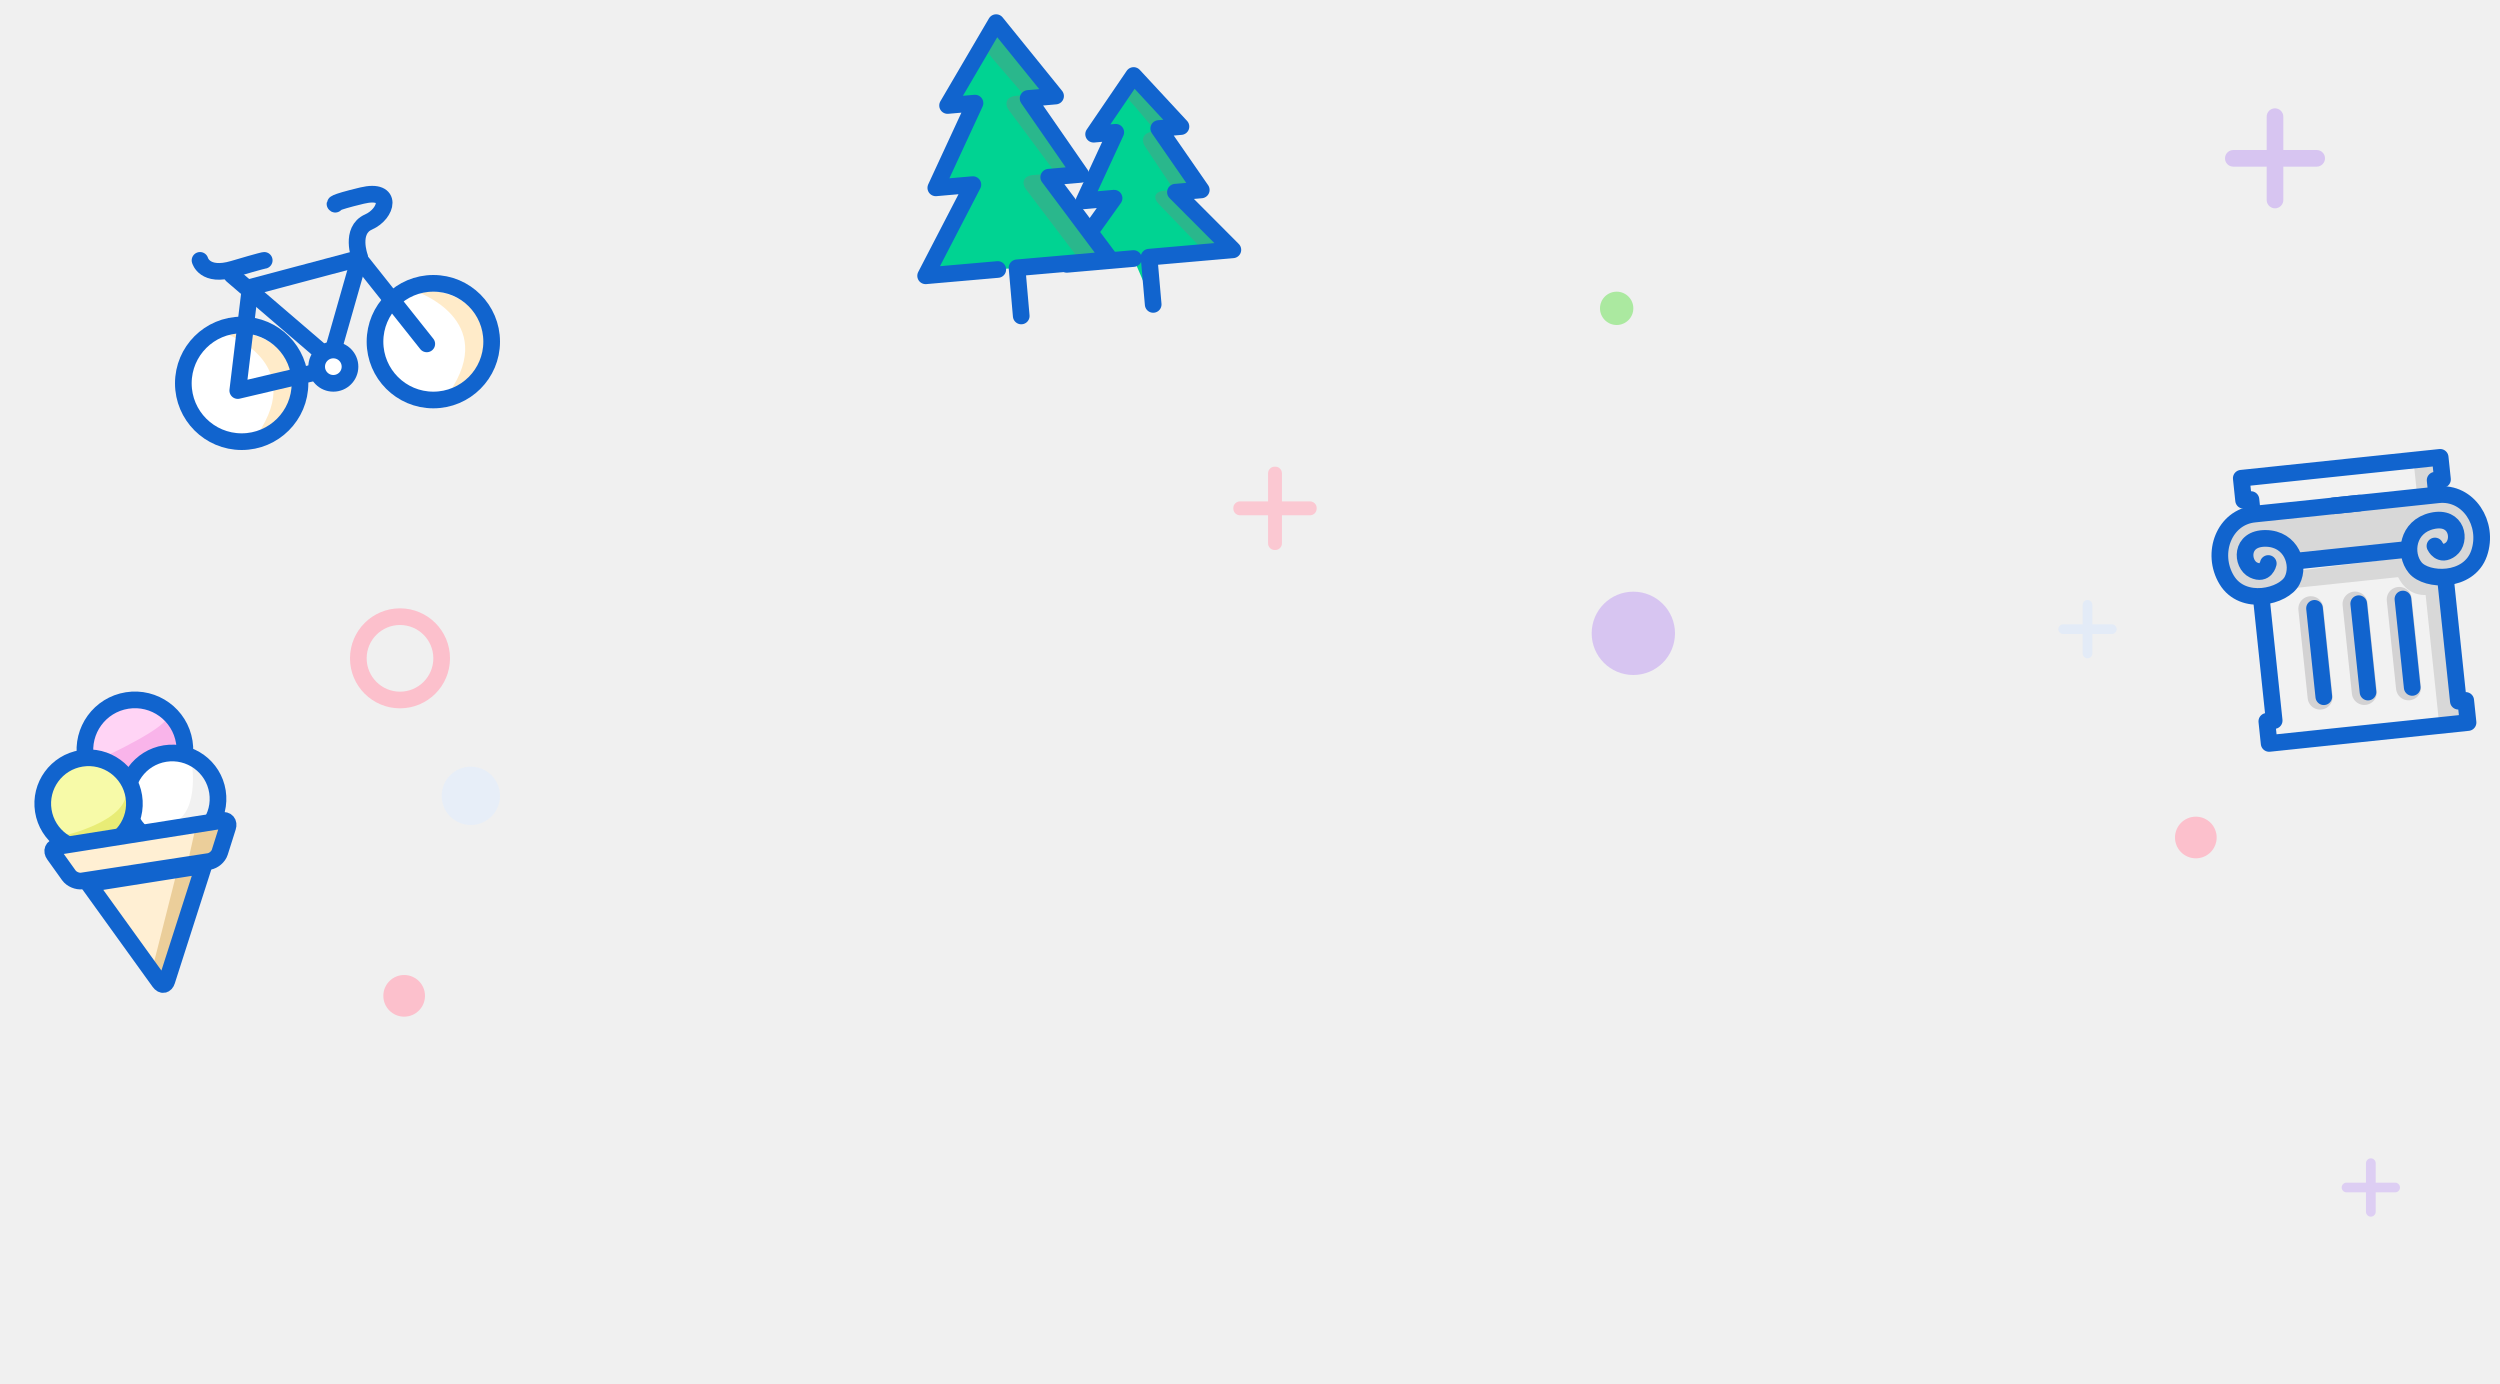
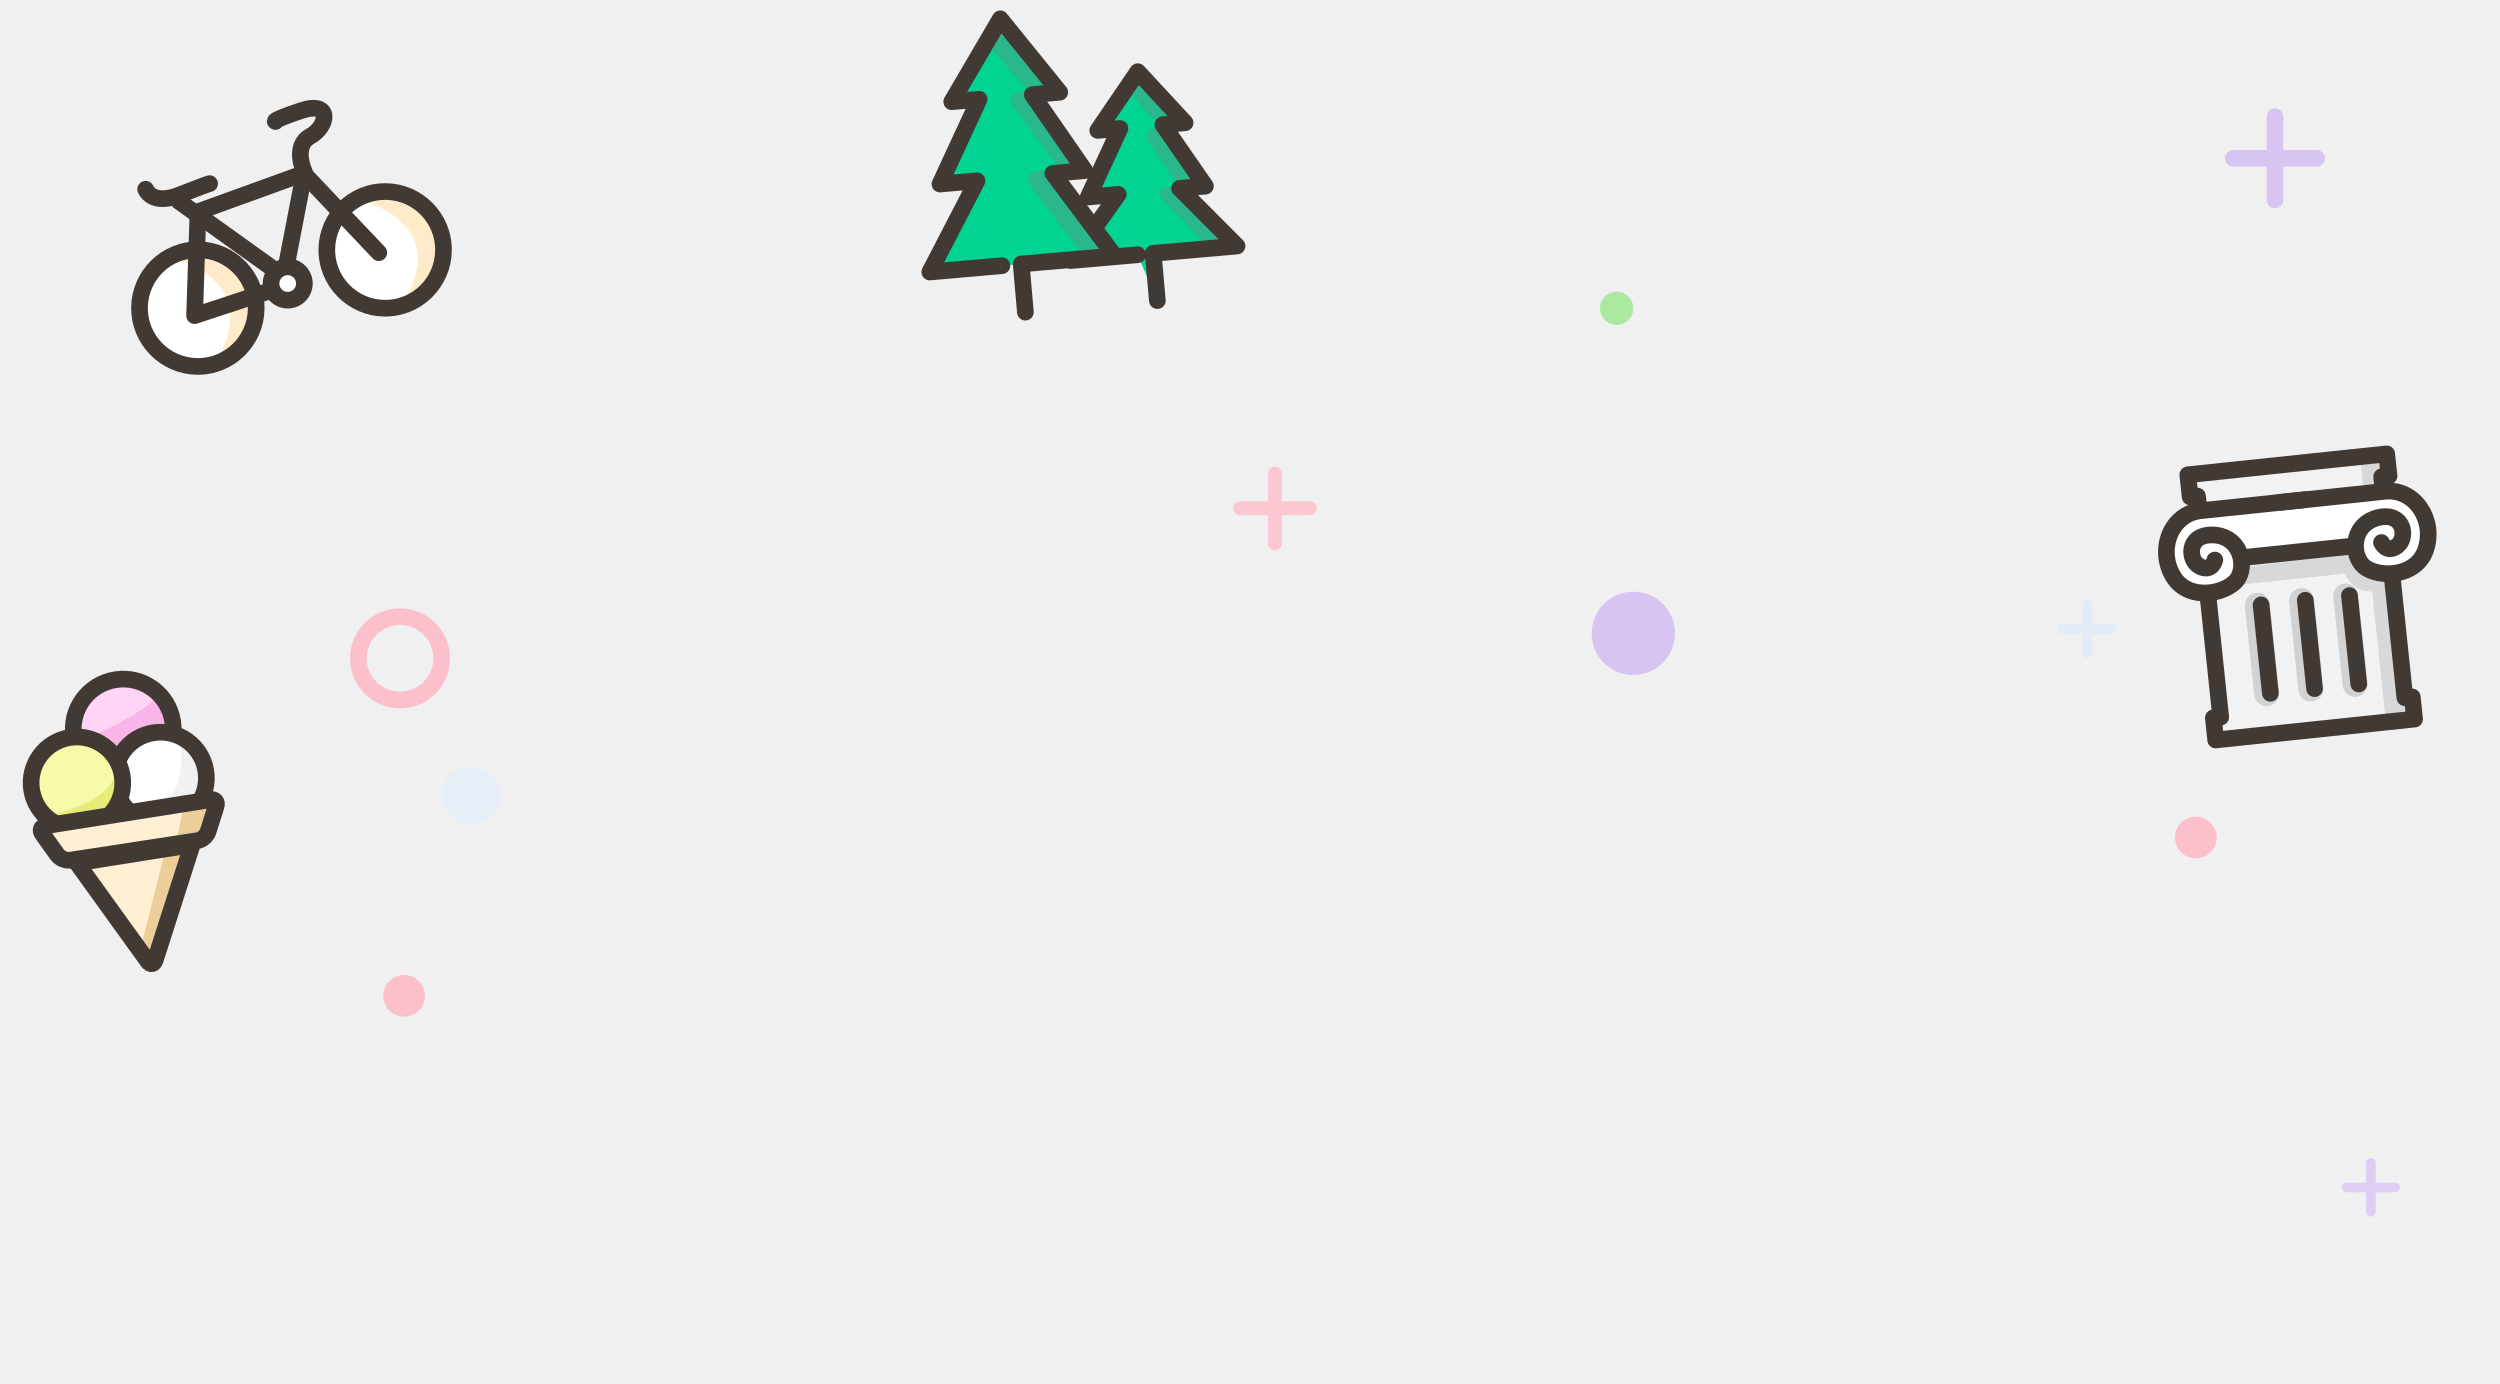
<svg xmlns="http://www.w3.org/2000/svg" width="300px" height="166px" viewBox="0 0 300 166" version="1.1">
  <defs />
  <g id="Splash/Signup/Login" stroke="none" stroke-width="1" fill="none" fill-rule="evenodd">
    <g id="splash-bg2">
-       <g id="Group-8" transform="translate(3, 0)">
-         <g id="Group-6" transform="translate(125.5, 20) rotate(-5) translate(-125.5, -20) translate(107, 2)">
-           <polyline id="Path-34-Copy" fill="#00D392" points="26.904 35.329 26.904 29.637 36 29.637 30.736 22.145 32.849 22.145 29.407 14.358 31.084 14.358 26.959 7.757 22.563 14.358 24.233 14.358 20.727 22.22 23.34 22.22 18 29.637 25.03 29.637" />
-           <path d="M25.409,9.791 C25.695,10.046 26.441,10.984 27.078,11.888 L29.044,14.679 L28.649,14.679 C27.548,14.679 27.083,15.46 27.616,16.433 L30.581,21.849 L29.389,21.849 C28.279,21.849 27.941,22.545 28.632,23.399 L33.355,29.244 L36.108,29.127 L31.476,22.882 L32.83,20.891 L30.014,14.364 L30.812,12.409 L26.623,8.3 L25.409,9.791 L25.409,9.791 Z" id="Path-36" fill="#2AB78C" />
-           <polyline id="Path-34-Copy" stroke="#1164CE" stroke-width="2" stroke-linecap="round" stroke-linejoin="round" points="26.904 35.329 26.904 29.637 37 29.637 30.736 22.145 33.849 22.145 29.407 14.358 32.084 14.358 26.959 7.757 21.563 14.358 24.233 14.358 19.727 22.22 23.34 22.22 17 29.637 25.03 29.637" />
-           <polyline id="Path-34" fill="#00D392" points="11.009 35.329 11.009 29.528 22.257 29.528 15.748 19.027 19.597 19.027 14.104 9.399 17.415 9.399 11.077 0 4.405 9.399 7.708 9.399 2.136 19.12 6.602 19.12 0 29.528 10.363 29.528" />
-           <path d="M9.267,1.864 C9.223,2.354 9.708,3.476 10.36,4.382 L13.651,8.958 L12.676,8.958 C11.57,8.958 11.14,9.715 11.722,10.66 L16.612,18.606 L13.886,18.606 C12.777,18.606 12.351,19.358 12.944,20.301 L18.603,29.307 L22.172,29.408 L16.343,19.633 L19.195,17.905 L14.991,9.452 L16.137,8.268 L11.016,0.511 L9.267,1.864 L9.267,1.864 Z" id="Path-35" fill="#2AB78C" />
-           <polyline id="Path-34" stroke="#1164CE" stroke-width="2" stroke-linecap="round" stroke-linejoin="round" points="11.009 35.329 11.009 29.528 22.257 29.528 15.748 19.027 19.597 19.027 14.104 9.399 17.415 9.399 11.077 0 4.405 9.399 7.708 9.399 2.136 19.12 6.602 19.12 0 29.528 8.692 29.528" />
-         </g>
-         <g id="Group-3" transform="translate(280, 72) rotate(-6) translate(-280, -72) translate(264, 56)">
-           <path d="M26.667,29.333 L26.667,16 L26.667,2.667 L27.556,2.667 L27.556,0 L3.556,0 L3.556,2.667 L4.444,2.667 L4.444,16 L4.444,29.333 L3.556,29.333 L3.556,32 L27.556,32 L27.556,29.333 L26.667,29.333 Z" id="Combined-Shape" fill="#F2F2F2" />
-           <path d="M21.033,13.772 C21.474,14.939 22.353,16.085 24.094,16.253 C24.094,16.526 24.094,31.65 24.094,31.65 L27.711,31.398 L27.608,29.936 L26.729,29.147 L26.243,14.457 L22.188,10.589 L20.591,11.119 C20.591,11.119 20.585,11.266 20.595,11.511 L9.651,11.736 L8.455,13.772 L21.033,13.772 Z M24.332,0.417 L26.961,0.16 L27.393,1.267 L26.871,3.81 L24.332,3.759 L24.332,0.417 Z" id="Combined-Shape" fill="#D8D8D8" />
-           <path d="M26.667,29.333 L26.667,16 L26.667,2.667 L27.556,2.667 L27.556,0 L3.556,0 L3.556,2.667 L4.444,2.667 L4.444,16 L4.444,29.333 L3.556,29.333 L3.556,32 L27.556,32 L27.556,29.333 L26.667,29.333 Z" id="Combined-Shape" stroke="#1164CE" stroke-width="2" stroke-linecap="round" stroke-linejoin="round" />
-           <path d="M20.889,16.444 L20.889,27.111" id="Line-Copy-3" stroke="#D3D2D3" stroke-width="3" stroke-linecap="round" stroke-linejoin="round" />
-           <path d="M15.556,16.444 L15.556,27.111" id="Line-Copy-4" stroke="#D3D2D3" stroke-width="3" stroke-linecap="round" stroke-linejoin="round" />
-           <path d="M10.222,16.444 L10.222,27.111" id="Line-Copy-5" stroke="#D3D2D3" stroke-width="3" stroke-linecap="round" stroke-linejoin="round" />
-           <path d="M10.667,16.444 L10.667,27.111" id="Line" stroke="#1164CE" stroke-width="2" stroke-linecap="round" stroke-linejoin="round" />
-           <path d="M16,16.444 L16,27.111" id="Line-Copy" stroke="#1164CE" stroke-width="2" stroke-linecap="round" stroke-linejoin="round" />
-           <path d="M21.333,16.444 L21.333,27.111" id="Line-Copy-2" stroke="#1164CE" stroke-width="2" stroke-linecap="round" stroke-linejoin="round" />
-           <path d="M8.435,10.091 C8.435,10.091 9.609,15.032 4.085,14.377 C-1.439,13.721 -0.129,5.735 2.34,4.766 C4.809,3.797 27.382,4.587 27.382,4.587 C27.382,4.587 30.206,4.819 30.642,6.868 C31.078,8.918 32.016,9.117 30.907,11.132 C29.798,13.147 28.916,15.735 24.787,13.931 C20.657,12.126 23.076,10.175 23.076,10.175 L8.435,10.091 Z" id="Path-24" fill="#D8D8D8" />
-           <path d="M8.93,10.577 L22.536,10.577" id="Path-23" stroke="#1164CE" stroke-width="2" stroke-linecap="round" stroke-linejoin="round" />
-           <path d="M5.711,10.514 C5.711,10.514 5.241,11.951 3.862,11.104 C2.484,10.257 2.641,7.132 5.711,7.485 C8.782,7.837 9.524,11.049 8.342,12.85 C7.16,14.651 2.134,15.351 0.54,11.951 C-1.054,8.551 1.045,4.417 4.693,4.445 C8.342,4.472 17.31,4.445 17.31,4.445" id="Path-22" stroke="#1164CE" stroke-width="2" stroke-linecap="round" stroke-linejoin="round" />
-           <path d="M19.934,10.514 C19.934,10.514 19.463,11.951 18.085,11.104 C16.706,10.257 16.863,7.132 19.934,7.485 C23.004,7.837 23.746,11.049 22.564,12.85 C21.382,14.651 16.356,15.351 14.762,11.951 C13.168,8.551 15.267,4.417 18.915,4.445 C22.564,4.472 31.532,4.445 31.532,4.445" id="Path-22-Copy" stroke="#1164CE" stroke-width="2" stroke-linecap="round" stroke-linejoin="round" transform="translate(22.87709, 9.398065) scale(-1, 1) translate(-22.87709, -9.398065) " />
-         </g>
-         <g id="Group-4-Copy" transform="translate(19, 23)">
-           <circle id="Oval-9" fill="#FFFFFF" cx="30" cy="18" r="7" />
-           <circle id="Oval-9-Copy" fill="#FFFFFF" cx="7" cy="23" r="7" />
-           <path d="M28,12 C28,12 37.889,15.385 31.893,24.117 C31.893,24.117 39.256,20.713 36.123,15.81 C32.99,10.906 28,12 28,12 Z" id="Path-31" fill="#FFEBC9" />
-           <path d="M5,17 C5,17 14.889,20.385 8.893,29.117 C8.893,29.117 16.256,25.713 13.123,20.81 C9.99,15.906 5,17 5,17 Z" id="Path-31-Copy" fill="#FFEBC9" />
-           <circle id="Oval-9" stroke="#1164CE" stroke-width="2" stroke-linecap="round" stroke-linejoin="round" cx="30" cy="18" r="7" />
-           <circle id="Oval-9-Copy" stroke="#1164CE" stroke-width="2" stroke-linecap="round" stroke-linejoin="round" cx="7" cy="23" r="7" />
-           <path d="M5.845,10.031 L17.655,20.163 L21.165,7.85 C21.165,7.85 19.97,4.636 22.224,3.639 C24.478,2.642 25.236,-0.438 21.445,0.47 C17.655,1.379 18.23,1.505 18.23,1.505" id="Path-28" stroke="#1164CE" stroke-width="2" stroke-linecap="round" stroke-linejoin="round" />
-           <polyline id="Path-29" stroke="#1164CE" stroke-width="2" stroke-linecap="round" stroke-linejoin="round" points="29.213 18.267 21.062 8.011 8.028 11.481 6.531 23.867 18.317 21.092" />
-           <path d="M2.003,8.244 C2.003,8.244 2.544,10.311 6.015,9.277 C9.485,8.244 9.707,8.244 9.707,8.244" id="Path-30" stroke="#1164CE" stroke-width="2" stroke-linecap="round" stroke-linejoin="round" />
-           <circle id="Oval-9-Copy" fill="#FFFFFF" cx="18" cy="21" r="2" />
-           <circle id="Oval-9-Copy" stroke="#1164CE" stroke-width="2" stroke-linecap="round" stroke-linejoin="round" cx="18" cy="21" r="2" />
-         </g>
-         <g id="Group-5" transform="translate(14, 101.5) rotate(-9) translate(-14, -101.5) translate(3, 84)">
-           <circle id="Oval-10-Copy-2" fill="#FFD4F5" cx="12" cy="6" r="6" />
-           <path d="M8.07,6.303 C8.07,6.303 17.123,3.769 16.454,2.437 C15.785,1.104 17.872,7.112 17.872,7.112 L10.899,8.439 L8.07,6.303 Z" id="Path-7" fill="#F9B4EA" />
-           <circle id="Oval-10-Copy-2" stroke="#1164CE" stroke-width="2" stroke-linecap="round" stroke-linejoin="round" cx="12" cy="6" r="6" />
-           <circle id="Oval-10" fill="#FFFFFF" cx="15.5" cy="12.5" r="5.5" />
-           <path d="M18.492,8.717 C18.492,8.717 18.507,15.445 14.375,15.471 C10.243,15.496 21.334,17.199 21.138,14.312 C20.941,11.424 18.492,8.717 18.492,8.717 Z" id="Path-6" fill="#F1F1F1" />
-           <circle id="Oval-10" stroke="#1164CE" stroke-width="2" stroke-linecap="round" stroke-linejoin="round" cx="15.5" cy="12.5" r="5.5" />
-           <circle id="Oval-10-Copy" fill="#F7FAA8" cx="5.5" cy="11.5" r="5.5" />
-           <path d="M1.524,14.873 C1.524,14.873 10.286,14.422 10.215,10.392 C10.145,6.361 12.434,16.894 6.631,16.21 C0.827,15.526 1.524,14.873 1.524,14.873 Z" id="Path-5" fill="#E8EC76" />
-           <circle id="Oval-10-Copy" stroke="#1164CE" stroke-width="2" stroke-linecap="round" stroke-linejoin="round" cx="5.5" cy="11.5" r="5.5" />
-           <path d="M10.551,33.982 C10.799,34.473 11.202,34.471 11.449,33.982 L18,21 L4,21 L10.551,33.982 Z" id="Path-32" fill="#FFEFD3" />
-           <path d="M18.69,20.617 C19.242,20.619 19.886,20.227 20.135,19.73 L21.554,16.891 C21.801,16.399 21.561,16 20.998,16 L1.002,16 C0.449,16 0.201,16.403 0.448,16.897 L1.821,19.641 C2.068,20.136 2.717,20.54 3.268,20.543 L18.69,20.617 Z" id="Path-32-Copy" fill="#FFEFD3" />
-           <polygon id="Path-4" fill="#EBCE9A" points="10.18 31.757 14.557 21.539 16.121 20.412 17.797 16.183 21.496 16.379 18.98 20.914 17.799 21.477 11.31 33.625" />
-           <path d="M10.551,33.982 C10.799,34.473 11.202,34.471 11.449,33.982 L18,21 L4,21 L10.551,33.982 Z" id="Path-32" stroke="#1164CE" stroke-width="2" stroke-linecap="round" stroke-linejoin="round" />
-           <path d="M18.69,20.617 C19.242,20.619 19.886,20.227 20.135,19.73 L21.554,16.891 C21.801,16.399 21.561,16 20.998,16 L1.002,16 C0.449,16 0.201,16.403 0.448,16.897 L1.821,19.641 C2.068,20.136 2.717,20.54 3.268,20.543 L18.69,20.617 Z" id="Path-32-Copy" stroke="#1164CE" stroke-width="2" stroke-linecap="round" stroke-linejoin="round" />
-         </g>
-         <path d="M45,85 C41.686,85 39,82.314 39,79 C39,75.686 41.686,73 45,73 C48.314,73 51,75.686 51,79 C51,82.314 48.314,85 45,85 Z M45,83 C47.209,83 49,81.209 49,79 C49,76.791 47.209,75 45,75 C42.791,75 41,76.791 41,79 C41,81.209 42.791,83 45,83 Z" id="Combined-Shape-Copy-5" fill="#FCC0CC" />
-         <circle id="Oval-7-Copy-3" fill="#D7C5F1" cx="193" cy="76" r="5" />
-         <circle id="Oval-7-Copy-4" fill="#ABE9A0" cx="191" cy="37" r="2" />
-         <circle id="Oval-7-Copy-2" fill="#FCC0CC" cx="260.5" cy="100.5" r="2.5" />
-         <circle id="Oval-7-Copy-7" fill="#FCC0CC" cx="45.5" cy="119.5" r="2.5" />
-         <circle id="Oval-7-Copy-6" fill="#E7EEF8" cx="53.5" cy="95.5" r="3.5" />
-         <path d="M271,18 L271,14.002 C271,13.456 270.552,13 270,13 C269.444,13 269,13.449 269,14.002 L269,18 L265.002,18 C264.456,18 264,18.448 264,19 C264,19.556 264.449,20 265.002,20 L269,20 L269,23.998 C269,24.544 269.448,25 270,25 C270.556,25 271,24.551 271,23.998 L271,20 L274.998,20 C275.544,20 276,19.552 276,19 C276,18.444 275.551,18 274.998,18 L271,18 Z" id="Combined-Shape-Copy-7" fill="#D7C5F1" />
-         <path d="M150.833,60.167 L150.833,56.801 C150.833,56.356 150.478,56 150.039,56 L149.961,56 C149.52,56 149.167,56.359 149.167,56.801 L149.167,60.167 L145.801,60.167 C145.356,60.167 145,60.522 145,60.961 L145,61.039 C145,61.48 145.359,61.833 145.801,61.833 L149.167,61.833 L149.167,65.199 C149.167,65.644 149.522,66 149.961,66 L150.039,66 C150.48,66 150.833,65.641 150.833,65.199 L150.833,61.833 L154.199,61.833 C154.644,61.833 155,61.478 155,61.039 L155,60.961 C155,60.52 154.641,60.167 154.199,60.167 L150.833,60.167 Z" id="Combined-Shape-Copy-9" fill="#FBC8D2" />
-         <path d="M248.083,74.917 L248.083,72.585 C248.083,72.266 247.822,72 247.5,72 C247.187,72 246.917,72.262 246.917,72.585 L246.917,74.917 L244.585,74.917 C244.266,74.917 244,75.178 244,75.5 C244,75.813 244.262,76.083 244.585,76.083 L246.917,76.083 L246.917,78.415 C246.917,78.734 247.178,79 247.5,79 C247.813,79 248.083,78.738 248.083,78.415 L248.083,76.083 L250.415,76.083 C250.734,76.083 251,75.822 251,75.5 C251,75.187 250.738,74.917 250.415,74.917 L248.083,74.917 Z" id="Combined-Shape-Copy-8" fill="#E3EBF7" />
-         <path d="M282.083,141.917 L282.083,139.585 C282.083,139.266 281.822,139 281.5,139 C281.187,139 280.917,139.262 280.917,139.585 L280.917,141.917 L278.585,141.917 C278.266,141.917 278,142.178 278,142.5 C278,142.813 278.262,143.083 278.585,143.083 L280.917,143.083 L280.917,145.415 C280.917,145.734 281.178,146 281.5,146 C281.813,146 282.083,145.738 282.083,145.415 L282.083,143.083 L284.415,143.083 C284.734,143.083 285,142.822 285,142.5 C285,142.187 284.738,141.917 284.415,141.917 L282.083,141.917 Z" id="Combined-Shape-Copy-12" fill="#DDCEF3" />
+       <g id="Group-8" transform="translate(42, 13)">
+         <path d="M6,72 C2.686,72 0,69.314 0,66 C0,62.686 2.686,60 6,60 C9.314,60 12,62.686 12,66 C12,69.314 9.314,72 6,72 Z M6,70 C8.209,70 10,68.209 10,66 C10,63.791 8.209,62 6,62 C3.791,62 2,63.791 2,66 C2,68.209 3.791,70 6,70 Z" id="Combined-Shape-Copy-5" fill="#FCC0CC" />
+         <circle id="Oval-7-Copy-3" fill="#D7C5F1" cx="154" cy="63" r="5" />
+         <circle id="Oval-7-Copy-4" fill="#ABE9A0" cx="152" cy="24" r="2" />
+         <circle id="Oval-7-Copy-2" fill="#FCC0CC" cx="221.5" cy="87.5" r="2.5" />
+         <circle id="Oval-7-Copy-7" fill="#FCC0CC" cx="6.5" cy="106.5" r="2.5" />
+         <circle id="Oval-7-Copy-6" fill="#E7EEF8" cx="14.5" cy="82.5" r="3.5" />
+         <path d="M232,5 L232,1.002 C232,0.456 231.552,0 231,0 C230.444,0 230,0.449 230,1.002 L230,5 L226.002,5 C225.456,5 225,5.448 225,6 C225,6.556 225.449,7 226.002,7 L230,7 L230,10.998 C230,11.544 230.448,12 231,12 C231.556,12 232,11.551 232,10.998 L232,7 L235.998,7 C236.544,7 237,6.552 237,6 C237,5.444 236.551,5 235.998,5 L232,5 Z" id="Combined-Shape-Copy-7" fill="#D7C5F1" />
+         <path d="M111.833,47.167 L111.833,43.801 C111.833,43.356 111.478,43 111.039,43 L110.961,43 C110.52,43 110.167,43.359 110.167,43.801 L110.167,47.167 L106.801,47.167 C106.356,47.167 106,47.522 106,47.961 L106,48.039 C106,48.48 106.359,48.833 106.801,48.833 L110.167,48.833 L110.167,52.199 C110.167,52.644 110.522,53 110.961,53 L111.039,53 C111.48,53 111.833,52.641 111.833,52.199 L111.833,48.833 L115.199,48.833 C115.644,48.833 116,48.478 116,48.039 L116,47.961 C116,47.52 115.641,47.167 115.199,47.167 L111.833,47.167 Z" id="Combined-Shape-Copy-9" fill="#FBC8D2" />
+         <path d="M209.083,61.917 L209.083,59.585 C209.083,59.266 208.822,59 208.5,59 C208.187,59 207.917,59.262 207.917,59.585 L207.917,61.917 L205.585,61.917 C205.266,61.917 205,62.178 205,62.5 C205,62.813 205.262,63.083 205.585,63.083 L207.917,63.083 L207.917,65.415 C207.917,65.734 208.178,66 208.5,66 C208.813,66 209.083,65.738 209.083,65.415 L209.083,63.083 L211.415,63.083 C211.734,63.083 212,62.822 212,62.5 C212,62.187 211.738,61.917 211.415,61.917 L209.083,61.917 Z" id="Combined-Shape-Copy-8" fill="#E3EBF7" />
+         <path d="M243.083,128.917 L243.083,126.585 C243.083,126.266 242.822,126 242.5,126 C242.187,126 241.917,126.262 241.917,126.585 L241.917,128.917 L239.585,128.917 C239.266,128.917 239,129.178 239,129.5 C239,129.813 239.262,130.083 239.585,130.083 L241.917,130.083 L241.917,132.415 C241.917,132.734 242.178,133 242.5,133 C242.813,133 243.083,132.738 243.083,132.415 L243.083,130.083 L245.415,130.083 C245.734,130.083 246,129.822 246,129.5 C246,129.187 245.738,128.917 245.415,128.917 L243.083,128.917 Z" id="Combined-Shape-Copy-12" fill="#DDCEF3" />
+       </g>
+       <g id="Group-6" transform="translate(128.9984, 19.54389) rotate(-5) translate(-128.9984, -19.54389) translate(110.4984, 1.543886)">
+         <polyline id="Path-34-Copy" fill="#00D392" points="26.904 35.329 26.904 29.637 36 29.637 30.736 22.145 32.849 22.145 29.407 14.358 31.084 14.358 26.959 7.757 22.563 14.358 24.233 14.358 20.727 22.22 23.34 22.22 18 29.637 25.03 29.637" />
+         <path d="M25.409,9.791 C25.695,10.046 26.441,10.984 27.078,11.888 L29.044,14.679 L28.649,14.679 C27.548,14.679 27.083,15.46 27.616,16.433 L30.581,21.849 L29.389,21.849 C28.279,21.849 27.941,22.545 28.632,23.399 L33.355,29.244 L36.108,29.127 L31.476,22.882 L32.83,20.891 L30.014,14.364 L30.812,12.409 L26.623,8.3 L25.409,9.791 L25.409,9.791 Z" id="Path-36" fill="#2AB78C" />
+         <polyline id="Path-34-Copy" stroke="#413A34" stroke-width="2" stroke-linecap="round" stroke-linejoin="round" points="26.904 35.329 26.904 29.637 37 29.637 30.736 22.145 33.849 22.145 29.407 14.358 32.084 14.358 26.959 7.757 21.563 14.358 24.233 14.358 19.727 22.22 23.34 22.22 17 29.637 25.03 29.637" />
+         <polyline id="Path-34" fill="#00D392" points="11.009 35.329 11.009 29.528 22.257 29.528 15.748 19.027 19.597 19.027 14.104 9.399 17.415 9.399 11.077 0 4.405 9.399 7.708 9.399 2.136 19.12 6.602 19.12 0 29.528 10.363 29.528" />
+         <path d="M9.267,1.864 C9.223,2.354 9.708,3.476 10.36,4.382 L13.651,8.958 L12.676,8.958 C11.57,8.958 11.14,9.715 11.722,10.66 L16.612,18.606 L13.886,18.606 C12.777,18.606 12.351,19.358 12.944,20.301 L18.603,29.307 L22.172,29.408 L16.343,19.633 L19.195,17.905 L14.991,9.452 L16.137,8.268 L11.016,0.511 L9.267,1.864 L9.267,1.864 Z" id="Path-35" fill="#2AB78C" />
+         <polyline id="Path-34" stroke="#413A34" stroke-width="2" stroke-linecap="round" stroke-linejoin="round" points="11.009 35.329 11.009 29.528 22.257 29.528 15.748 19.027 19.597 19.027 14.104 9.399 17.415 9.399 11.077 0 4.405 9.399 7.708 9.399 2.136 19.12 6.602 19.12 0 29.528 8.692 29.528" />
+       </g>
+       <g id="Group-4-Copy" transform="translate(34.5, 28) rotate(-5) translate(-34.5, -28) translate(16, 13)">
+         <circle id="Oval-9" fill="#FFFFFF" cx="30" cy="18" r="7" />
+         <circle id="Oval-9-Copy" fill="#FFFFFF" cx="7" cy="23" r="7" />
+         <path d="M28,12 C28,12 37.889,15.385 31.893,24.117 C31.893,24.117 39.256,20.713 36.123,15.81 C32.99,10.906 28,12 28,12 Z" id="Path-31" fill="#FFEBC9" />
+         <path d="M5,17 C5,17 14.889,20.385 8.893,29.117 C8.893,29.117 16.256,25.713 13.123,20.81 C9.99,15.906 5,17 5,17 Z" id="Path-31-Copy" fill="#FFEBC9" />
+         <circle id="Oval-9" stroke="#413A34" stroke-width="2" stroke-linecap="round" stroke-linejoin="round" cx="30" cy="18" r="7" />
+         <circle id="Oval-9-Copy" stroke="#413A34" stroke-width="2" stroke-linecap="round" stroke-linejoin="round" cx="7" cy="23" r="7" />
+         <path d="M5.845,10.031 L17.655,20.163 L21.165,7.85 C21.165,7.85 19.97,4.636 22.224,3.639 C24.478,2.642 25.236,-0.438 21.445,0.47 C17.655,1.379 18.23,1.505 18.23,1.505" id="Path-28" stroke="#413A34" stroke-width="2" stroke-linecap="round" stroke-linejoin="round" />
+         <polyline id="Path-29" stroke="#413A34" stroke-width="2" stroke-linecap="round" stroke-linejoin="round" points="29.213 18.267 21.062 8.011 8.028 11.481 6.531 23.867 18.317 21.092" />
+         <path d="M2.003,8.244 C2.003,8.244 2.544,10.311 6.015,9.277 C9.485,8.244 9.707,8.244 9.707,8.244" id="Path-30" stroke="#413A34" stroke-width="2" stroke-linecap="round" stroke-linejoin="round" />
+         <circle id="Oval-9-Copy" fill="#FFFFFF" cx="18" cy="21" r="2" />
+         <circle id="Oval-9-Copy" stroke="#413A34" stroke-width="2" stroke-linecap="round" stroke-linejoin="round" cx="18" cy="21" r="2" />
+       </g>
+       <g id="Group-5" transform="translate(15.60218, 99.00532) rotate(-9) translate(-15.60218, -99.00532) translate(4.602175, 81.50532)">
+         <circle id="Oval-10-Copy-2" fill="#FFD4F5" cx="12" cy="6" r="6" />
+         <path d="M8.07,6.303 C8.07,6.303 17.123,3.769 16.454,2.437 C15.785,1.104 17.872,7.112 17.872,7.112 L10.899,8.439 L8.07,6.303 Z" id="Path-7" fill="#F9B4EA" />
+         <circle id="Oval-10-Copy-2" stroke="#413A34" stroke-width="2" stroke-linecap="round" stroke-linejoin="round" cx="12" cy="6" r="6" />
+         <circle id="Oval-10" fill="#FFFFFF" cx="15.5" cy="12.5" r="5.5" />
+         <path d="M18.492,8.717 C18.492,8.717 18.507,15.445 14.375,15.471 C10.243,15.496 21.334,17.199 21.138,14.312 C20.941,11.424 18.492,8.717 18.492,8.717 Z" id="Path-6" fill="#F1F1F1" />
+         <circle id="Oval-10" stroke="#413A34" stroke-width="2" stroke-linecap="round" stroke-linejoin="round" cx="15.5" cy="12.5" r="5.5" />
+         <circle id="Oval-10-Copy" fill="#F7FAA8" cx="5.5" cy="11.5" r="5.5" />
+         <path d="M1.524,14.873 C1.524,14.873 10.286,14.422 10.215,10.392 C10.145,6.361 12.434,16.894 6.631,16.21 C0.827,15.526 1.524,14.873 1.524,14.873 Z" id="Path-5" fill="#E8EC76" />
+         <circle id="Oval-10-Copy" stroke="#413A34" stroke-width="2" stroke-linecap="round" stroke-linejoin="round" cx="5.5" cy="11.5" r="5.5" />
+         <path d="M10.551,33.982 C10.799,34.473 11.202,34.471 11.449,33.982 L18,21 L4,21 L10.551,33.982 Z" id="Path-32" fill="#FFEFD3" />
+         <path d="M18.69,20.617 C19.242,20.619 19.886,20.227 20.135,19.73 L21.554,16.891 C21.801,16.399 21.561,16 20.998,16 L1.002,16 C0.449,16 0.201,16.403 0.448,16.897 L1.821,19.641 C2.068,20.136 2.717,20.54 3.268,20.543 L18.69,20.617 Z" id="Path-32-Copy" fill="#FFEFD3" />
+         <polygon id="Path-4" fill="#EBCE9A" points="10.18 31.757 14.557 21.539 16.121 20.412 17.797 16.183 21.496 16.379 18.98 20.914 17.799 21.477 11.31 33.625" />
+         <path d="M10.551,33.982 C10.799,34.473 11.202,34.471 11.449,33.982 L18,21 L4,21 L10.551,33.982 Z" id="Path-32" stroke="#413A34" stroke-width="2" stroke-linecap="round" stroke-linejoin="round" />
+         <path d="M18.69,20.617 C19.242,20.619 19.886,20.227 20.135,19.73 L21.554,16.891 C21.801,16.399 21.561,16 20.998,16 L1.002,16 C0.449,16 0.201,16.403 0.448,16.897 L1.821,19.641 C2.068,20.136 2.717,20.54 3.268,20.543 L18.69,20.617 Z" id="Path-32-Copy" stroke="#413A34" stroke-width="2" stroke-linecap="round" stroke-linejoin="round" />
+       </g>
+       <g id="Group-3" transform="translate(276.5848, 71.58481) rotate(-6) translate(-276.5848, -71.58481) translate(260.5848, 55.58481)">
+         <path d="M26.667,29.333 L26.667,16 L26.667,2.667 L27.556,2.667 L27.556,0 L3.556,0 L3.556,2.667 L4.444,2.667 L4.444,16 L4.444,29.333 L3.556,29.333 L3.556,32 L27.556,32 L27.556,29.333 L26.667,29.333 Z" id="Combined-Shape" fill="#F2F2F2" />
+         <path d="M21.033,13.772 C21.474,14.939 22.353,16.085 24.094,16.253 C24.094,16.526 24.094,31.65 24.094,31.65 L27.711,31.398 L27.608,29.936 L26.729,29.147 L26.243,14.457 L22.188,10.589 L20.591,11.119 C20.591,11.119 20.585,11.266 20.595,11.511 L9.651,11.736 L8.455,13.772 L21.033,13.772 Z M24.332,0.417 L26.961,0.16 L27.393,1.267 L26.871,3.81 L24.332,3.759 L24.332,0.417 Z" id="Combined-Shape" fill="#D8D8D8" />
+         <path d="M26.667,29.333 L26.667,16 L26.667,2.667 L27.556,2.667 L27.556,0 L3.556,0 L3.556,2.667 L4.444,2.667 L4.444,16 L4.444,29.333 L3.556,29.333 L3.556,32 L27.556,32 L27.556,29.333 L26.667,29.333 Z" id="Combined-Shape" stroke="#413A34" stroke-width="2" stroke-linecap="round" stroke-linejoin="round" />
+         <path d="M20.889,16.444 L20.889,27.111" id="Line-Copy-3" stroke="#D3D2D3" stroke-width="3" stroke-linecap="round" stroke-linejoin="round" />
+         <path d="M15.556,16.444 L15.556,27.111" id="Line-Copy-4" stroke="#D3D2D3" stroke-width="3" stroke-linecap="round" stroke-linejoin="round" />
+         <path d="M10.222,16.444 L10.222,27.111" id="Line-Copy-5" stroke="#D3D2D3" stroke-width="3" stroke-linecap="round" stroke-linejoin="round" />
+         <path d="M10.667,16.444 L10.667,27.111" id="Line" stroke="#413A34" stroke-width="2" stroke-linecap="round" stroke-linejoin="round" />
+         <path d="M16,16.444 L16,27.111" id="Line-Copy" stroke="#413A34" stroke-width="2" stroke-linecap="round" stroke-linejoin="round" />
+         <path d="M21.333,16.444 L21.333,27.111" id="Line-Copy-2" stroke="#413A34" stroke-width="2" stroke-linecap="round" stroke-linejoin="round" />
+         <path d="M8.435,10.091 C8.435,10.091 9.609,15.032 4.085,14.377 C-1.439,13.721 -0.129,5.735 2.34,4.766 C4.809,3.797 27.382,4.587 27.382,4.587 C27.382,4.587 30.206,4.819 30.642,6.868 C31.078,8.918 32.016,9.117 30.907,11.132 C29.798,13.147 28.916,15.735 24.787,13.931 C20.657,12.126 23.076,10.175 23.076,10.175 L8.435,10.091 Z" id="Path-24" fill="#FFFFFF" />
+         <path d="M8.93,10.577 L22.536,10.577" id="Path-23" stroke="#413A34" stroke-width="2" stroke-linecap="round" stroke-linejoin="round" />
+         <path d="M5.711,10.514 C5.711,10.514 5.241,11.951 3.862,11.104 C2.484,10.257 2.641,7.132 5.711,7.485 C8.782,7.837 9.524,11.049 8.342,12.85 C7.16,14.651 2.134,15.351 0.54,11.951 C-1.054,8.551 1.045,4.417 4.693,4.445 C8.342,4.472 17.31,4.445 17.31,4.445" id="Path-22" stroke="#413A34" stroke-width="2" stroke-linecap="round" stroke-linejoin="round" />
+         <path d="M19.934,10.514 C19.934,10.514 19.463,11.951 18.085,11.104 C16.706,10.257 16.863,7.132 19.934,7.485 C23.004,7.837 23.746,11.049 22.564,12.85 C21.382,14.651 16.356,15.351 14.762,11.951 C13.168,8.551 15.267,4.417 18.915,4.445 C22.564,4.472 31.532,4.445 31.532,4.445" id="Path-22-Copy" stroke="#413A34" stroke-width="2" stroke-linecap="round" stroke-linejoin="round" transform="translate(22.87709, 9.398065) scale(-1, 1) translate(-22.87709, -9.398065) " />
      </g>
    </g>
  </g>
</svg>
